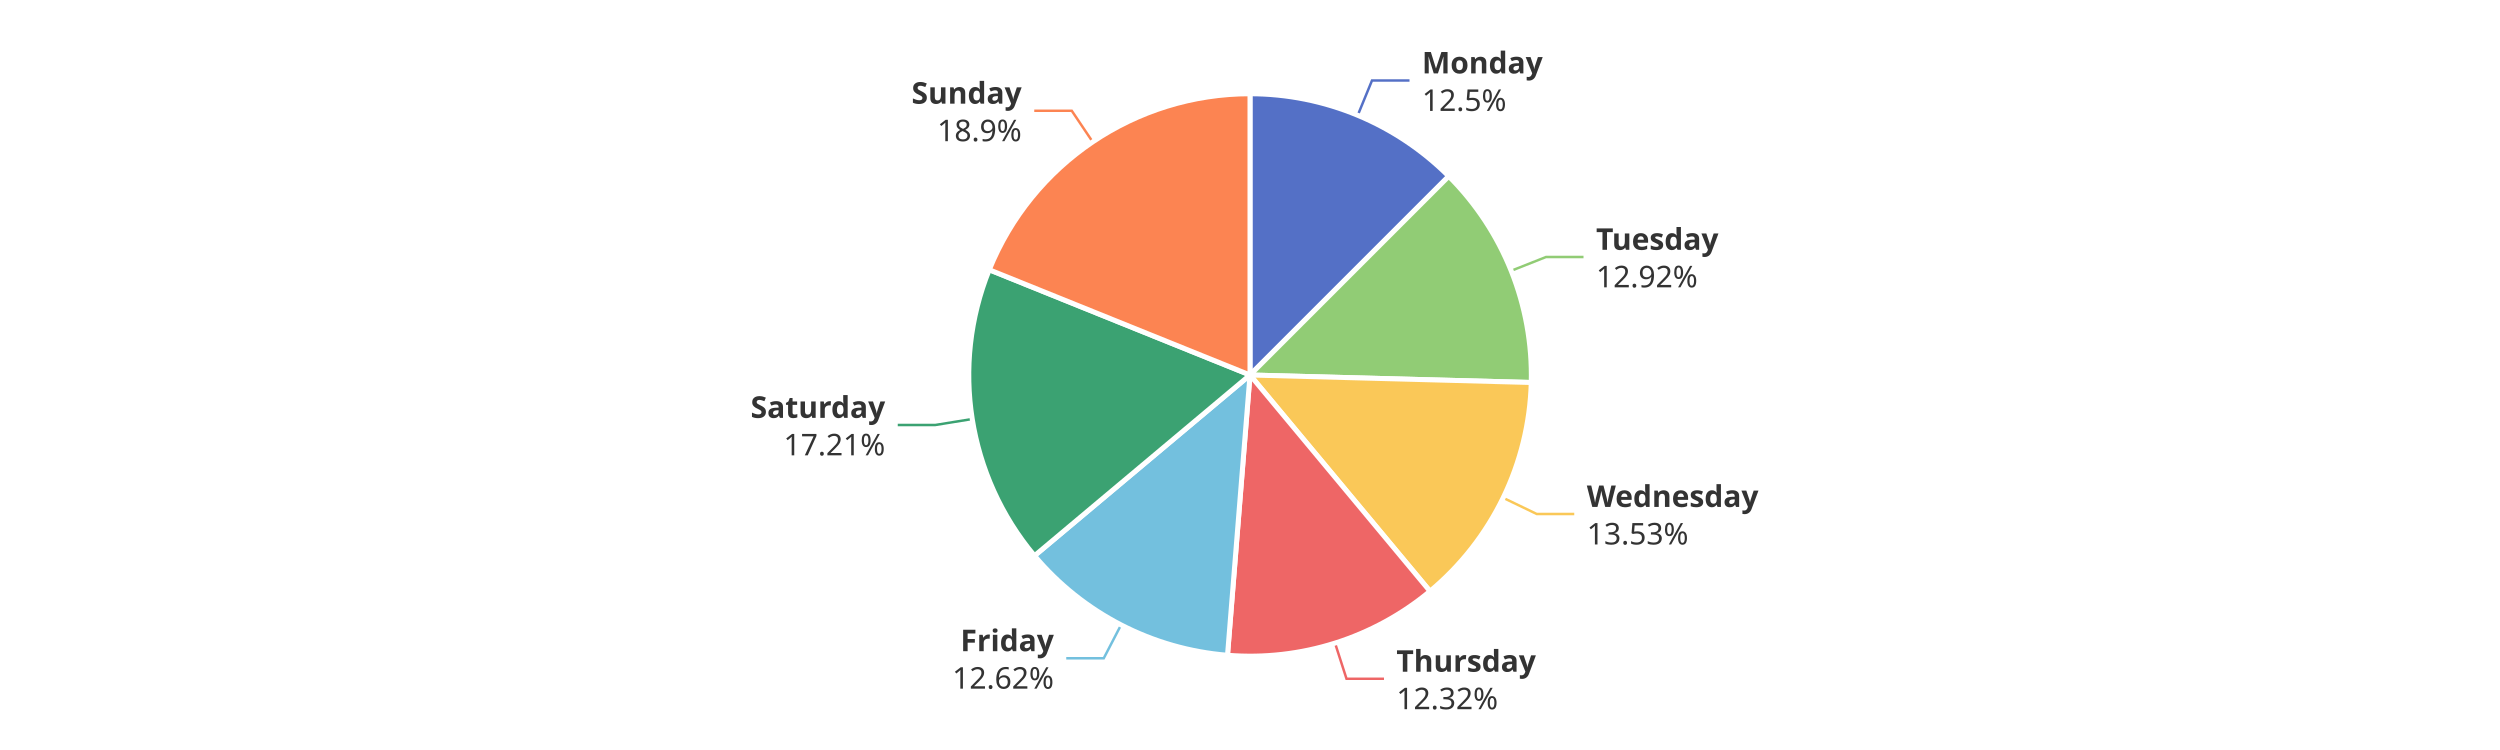
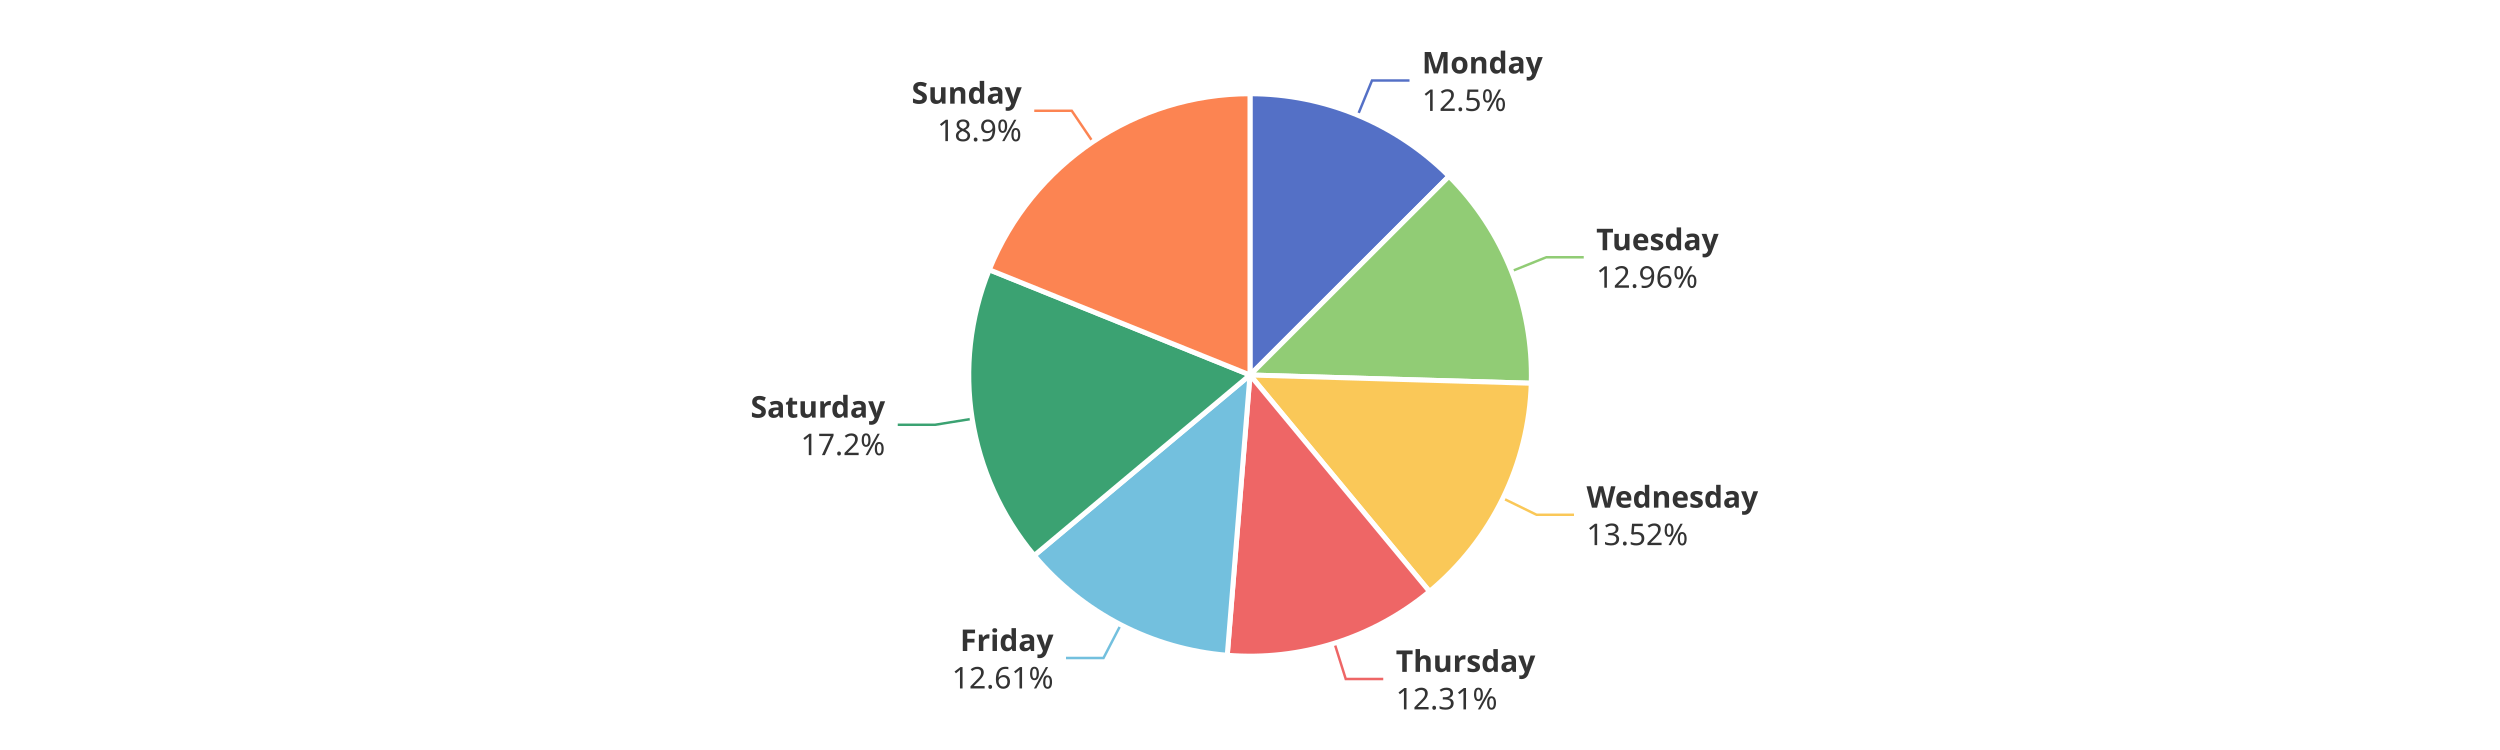
<svg xmlns="http://www.w3.org/2000/svg" width="1000" height="300" version="1.1" baseProfile="full" viewBox="0 0 1000 300">
  <rect width="1000" height="300" x="0" y="0" id="0" fill="#ffffff" />
  <polyline points="543.1 46.1 548.8 32.2 563.8 32.2" fill="none" stroke="#5470c6" />
-   <polyline points="604.5 108.3 618.4 102.8 633.4 102.8" fill="none" stroke="#91cc75" />
-   <polyline points="601.2 199.1 614.7 205.6 629.7 205.6" fill="none" stroke="#fac858" />
-   <polyline points="534 257.2 538.6 271.5 553.6 271.5" fill="none" stroke="#ee6666" />
-   <polyline points="448.4 250 441.5 263.3 426.5 263.3" fill="none" stroke="#73c0de" />
-   <polyline points="388.9 167.6 374.1 170 359.1 170" fill="none" stroke="#3ba272" />
-   <polyline points="437.1 56.8 428.7 44.3 413.7 44.3" fill="none" stroke="#fc8452" />
-   <path d="M500 37.5A112.5 112.5 0 0 1 579.5 70.5L500 150Z" fill="#5470c6" stroke="#fff" stroke-width="2" stroke-linejoin="round" />
-   <path d="M579.5 70.5A112.5 112.5 0 0 1 612.5 153L500 150Z" fill="#91cc75" stroke="#fff" stroke-width="2" stroke-linejoin="round" />
-   <path d="M612.5 153A112.5 112.5 0 0 1 572 236.5L500 150Z" fill="#fac858" stroke="#fff" stroke-width="2" stroke-linejoin="round" />
-   <path d="M572 236.5A112.5 112.5 0 0 1 491 262.1L500 150Z" fill="#ee6666" stroke="#fff" stroke-width="2" stroke-linejoin="round" />
-   <path d="M491 262.1A112.5 112.5 0 0 1 413.8 222.3L500 150Z" fill="#73c0de" stroke="#fff" stroke-width="2" stroke-linejoin="round" />
-   <path d="M413.8 222.3A112.5 112.5 0 0 1 395.7 107.9L500 150Z" fill="#3ba272" stroke="#fff" stroke-width="2" stroke-linejoin="round" />
+   <polyline points="604.6 108.5 618.5 102.9 633.5 102.9" fill="none" stroke="#91cc75" />
+   <polyline points="601.1 199.3 614.6 205.9 629.6 205.9" fill="none" stroke="#fac858" />
+   <polyline points="533.8 257.3 538.3 271.6 553.3 271.6" fill="none" stroke="#ee6666" />
+   <polyline points="448.3 249.9 441.4 263.2 426.4 263.2" fill="none" stroke="#73c0de" />
+   <polyline points="388.9 167.5 374.1 169.9 359.1 169.9" fill="none" stroke="#3ba272" />
+   <polyline points="437.1 56.7 428.7 44.3 413.7 44.3" fill="none" stroke="#fc8452" />
+   <path d="M500 37.5A112.5 112.5 0 0 1 579.6 70.5L500 150Z" fill="#5470c6" stroke="#fff" stroke-width="2" stroke-linejoin="round" />
+   <path d="M579.6 70.5A112.5 112.5 0 0 1 612.5 153.3L500 150Z" fill="#91cc75" stroke="#fff" stroke-width="2" stroke-linejoin="round" />
+   <path d="M612.5 153.3A112.5 112.5 0 0 1 571.8 236.6L500 150Z" fill="#fac858" stroke="#fff" stroke-width="2" stroke-linejoin="round" />
+   <path d="M571.8 236.6A112.5 112.5 0 0 1 490.9 262.1L500 150Z" fill="#ee6666" stroke="#fff" stroke-width="2" stroke-linejoin="round" />
+   <path d="M490.9 262.1A112.5 112.5 0 0 1 413.7 222.2L500 150Z" fill="#73c0de" stroke="#fff" stroke-width="2" stroke-linejoin="round" />
+   <path d="M413.7 222.2A112.5 112.5 0 0 1 395.7 107.9L500 150Z" fill="#3ba272" stroke="#fff" stroke-width="2" stroke-linejoin="round" />
  <path d="M395.7 107.9A112.5 112.5 0 0 1 500 37.5L500 150Z" fill="#fc8452" stroke="#fff" stroke-width="2" stroke-linejoin="round" />
-   <path d="M0 -15l42.8 0l0 30l-42.8 0Z" transform="translate(568.7921 32.2054)" fill="none" />
-   <text dominant-baseline="central" text-anchor="start" style="font-size:12px;font-family:sans-serif;font-weight:bold;" y="-7.5" transform="translate(568.7921 32.2054)" fill="#333" stroke="rgb(255,255,255)" stroke-width="2" paint-order="stroke" stroke-miterlimit="2">Monday</text>
-   <text dominant-baseline="central" text-anchor="start" style="font-size:12px;font-family:sans-serif;" y="7.5" transform="translate(568.7921 32.2054)" fill="#333" stroke="rgb(255,255,255)" stroke-width="2" paint-order="stroke" stroke-miterlimit="2">12.5%</text>
-   <path d="M0 -15l46.2 0l0 30l-46.2 0Z" transform="translate(638.4282 102.7663)" fill="none" />
-   <text dominant-baseline="central" text-anchor="start" style="font-size:12px;font-family:sans-serif;font-weight:bold;" y="-7.5" transform="translate(638.4282 102.7663)" fill="#333" stroke="rgb(255,255,255)" stroke-width="2" paint-order="stroke" stroke-miterlimit="2">Tuesday</text>
-   <text dominant-baseline="central" text-anchor="start" style="font-size:12px;font-family:sans-serif;" y="7.5" transform="translate(638.4282 102.7663)" fill="#333" stroke="rgb(255,255,255)" stroke-width="2" paint-order="stroke" stroke-miterlimit="2">12.92%</text>
-   <path d="M0 -15l63.6 0l0 30l-63.6 0Z" transform="translate(634.7266 205.6242)" fill="none" />
-   <text dominant-baseline="central" text-anchor="start" style="font-size:12px;font-family:sans-serif;font-weight:bold;" y="-7.5" transform="translate(634.7266 205.6242)" fill="#333" stroke="rgb(255,255,255)" stroke-width="2" paint-order="stroke" stroke-miterlimit="2">Wednesday</text>
-   <text dominant-baseline="central" text-anchor="start" style="font-size:12px;font-family:sans-serif;" y="7.5" transform="translate(634.7266 205.6242)" fill="#333" stroke="rgb(255,255,255)" stroke-width="2" paint-order="stroke" stroke-miterlimit="2">13.53%</text>
-   <path d="M0 -15l50.2 0l0 30l-50.2 0Z" transform="translate(558.5606 271.5291)" fill="none" />
-   <text dominant-baseline="central" text-anchor="start" style="font-size:12px;font-family:sans-serif;font-weight:bold;" y="-7.5" transform="translate(558.5606 271.5291)" fill="#333" stroke="rgb(255,255,255)" stroke-width="2" paint-order="stroke" stroke-miterlimit="2">Thursday</text>
-   <text dominant-baseline="central" text-anchor="start" style="font-size:12px;font-family:sans-serif;" y="7.5" transform="translate(558.5606 271.5291)" fill="#333" stroke="rgb(255,255,255)" stroke-width="2" paint-order="stroke" stroke-miterlimit="2">12.32%</text>
-   <path d="M-40.9 -15l40.9 0l0 30l-40.9 0Z" transform="translate(421.5459 263.3109)" fill="none" />
-   <text dominant-baseline="central" text-anchor="end" style="font-size:12px;font-family:sans-serif;font-weight:bold;" y="-7.5" transform="translate(421.5459 263.3109)" fill="#333" stroke="rgb(255,255,255)" stroke-width="2" paint-order="stroke" stroke-miterlimit="2">Friday</text>
-   <text dominant-baseline="central" text-anchor="end" style="font-size:12px;font-family:sans-serif;" y="7.5" transform="translate(421.5459 263.3109)" fill="#333" stroke="rgb(255,255,255)" stroke-width="2" paint-order="stroke" stroke-miterlimit="2">12.62%</text>
-   <path d="M-48.2 -15l48.2 0l0 30l-48.2 0Z" transform="translate(354.076 169.985)" fill="none" />
-   <text dominant-baseline="central" text-anchor="end" style="font-size:12px;font-family:sans-serif;font-weight:bold;" y="-7.5" transform="translate(354.076 169.985)" fill="#333" stroke="rgb(255,255,255)" stroke-width="2" paint-order="stroke" stroke-miterlimit="2">Saturday</text>
-   <text dominant-baseline="central" text-anchor="end" style="font-size:12px;font-family:sans-serif;" y="7.5" transform="translate(354.076 169.985)" fill="#333" stroke="rgb(255,255,255)" stroke-width="2" paint-order="stroke" stroke-miterlimit="2">17.21%</text>
-   <path d="M-40.9 -15l40.9 0l0 30l-40.9 0Z" transform="translate(408.666 44.3226)" fill="none" />
-   <text dominant-baseline="central" text-anchor="end" style="font-size:12px;font-family:sans-serif;font-weight:bold;" y="-7.5" transform="translate(408.666 44.3226)" fill="#333" stroke="rgb(255,255,255)" stroke-width="2" paint-order="stroke" stroke-miterlimit="2">Sunday</text>
-   <text dominant-baseline="central" text-anchor="end" style="font-size:12px;font-family:sans-serif;" y="7.5" transform="translate(408.666 44.3226)" fill="#333" stroke="rgb(255,255,255)" stroke-width="2" paint-order="stroke" stroke-miterlimit="2">18.9%</text>
+   <path d="M0 -15l42.8 0l0 30l-42.8 0Z" transform="translate(568.7968 32.2073)" fill="none" />
+   <text dominant-baseline="central" text-anchor="start" style="font-size:12px;font-family:sans-serif;font-weight:bold;" y="-7.5" transform="translate(568.7968 32.2073)" fill="#333" stroke="rgb(255,255,255)" stroke-width="2" paint-order="stroke" stroke-miterlimit="2">Monday</text>
+   <text dominant-baseline="central" text-anchor="start" style="font-size:12px;font-family:sans-serif;" y="7.5" transform="translate(568.7968 32.2073)" fill="#333" stroke="rgb(255,255,255)" stroke-width="2" paint-order="stroke" stroke-miterlimit="2">12.5%</text>
+   <path d="M0 -15l46.2 0l0 30l-46.2 0Z" transform="translate(638.493 102.9293)" fill="none" />
+   <text dominant-baseline="central" text-anchor="start" style="font-size:12px;font-family:sans-serif;font-weight:bold;" y="-7.5" transform="translate(638.493 102.9293)" fill="#333" stroke="rgb(255,255,255)" stroke-width="2" paint-order="stroke" stroke-miterlimit="2">Tuesday</text>
+   <text dominant-baseline="central" text-anchor="start" style="font-size:12px;font-family:sans-serif;" y="7.5" transform="translate(638.493 102.9293)" fill="#333" stroke="rgb(255,255,255)" stroke-width="2" paint-order="stroke" stroke-miterlimit="2">12.96%</text>
+   <path d="M0 -15l63.6 0l0 30l-63.6 0Z" transform="translate(634.5927 205.8995)" fill="none" />
+   <text dominant-baseline="central" text-anchor="start" style="font-size:12px;font-family:sans-serif;font-weight:bold;" y="-7.5" transform="translate(634.5927 205.8995)" fill="#333" stroke="rgb(255,255,255)" stroke-width="2" paint-order="stroke" stroke-miterlimit="2">Wednesday</text>
+   <text dominant-baseline="central" text-anchor="start" style="font-size:12px;font-family:sans-serif;" y="7.5" transform="translate(634.5927 205.8995)" fill="#333" stroke="rgb(255,255,255)" stroke-width="2" paint-order="stroke" stroke-miterlimit="2">13.52%</text>
+   <path d="M0 -15l50.2 0l0 30l-50.2 0Z" transform="translate(558.3352 271.6004)" fill="none" />
+   <text dominant-baseline="central" text-anchor="start" style="font-size:12px;font-family:sans-serif;font-weight:bold;" y="-7.5" transform="translate(558.3352 271.6004)" fill="#333" stroke="rgb(255,255,255)" stroke-width="2" paint-order="stroke" stroke-miterlimit="2">Thursday</text>
+   <text dominant-baseline="central" text-anchor="start" style="font-size:12px;font-family:sans-serif;" y="7.5" transform="translate(558.3352 271.6004)" fill="#333" stroke="rgb(255,255,255)" stroke-width="2" paint-order="stroke" stroke-miterlimit="2">12.31%</text>
+   <path d="M-40.9 -15l40.9 0l0 30l-40.9 0Z" transform="translate(421.3982 263.2346)" fill="none" />
+   <text dominant-baseline="central" text-anchor="end" style="font-size:12px;font-family:sans-serif;font-weight:bold;" y="-7.5" transform="translate(421.3982 263.2346)" fill="#333" stroke="rgb(255,255,255)" stroke-width="2" paint-order="stroke" stroke-miterlimit="2">Friday</text>
+   <text dominant-baseline="central" text-anchor="end" style="font-size:12px;font-family:sans-serif;" y="7.5" transform="translate(421.3982 263.2346)" fill="#333" stroke="rgb(255,255,255)" stroke-width="2" paint-order="stroke" stroke-miterlimit="2">12.61%</text>
+   <path d="M-48.2 -15l48.2 0l0 30l-48.2 0Z" transform="translate(354.0607 169.888)" fill="none" />
+   <text dominant-baseline="central" text-anchor="end" style="font-size:12px;font-family:sans-serif;font-weight:bold;" y="-7.5" transform="translate(354.0607 169.888)" fill="#333" stroke="rgb(255,255,255)" stroke-width="2" paint-order="stroke" stroke-miterlimit="2">Saturday</text>
+   <text dominant-baseline="central" text-anchor="end" style="font-size:12px;font-family:sans-serif;" y="7.5" transform="translate(354.0607 169.888)" fill="#333" stroke="rgb(255,255,255)" stroke-width="2" paint-order="stroke" stroke-miterlimit="2">17.2%</text>
+   <path d="M-40.9 -15l40.9 0l0 30l-40.9 0Z" transform="translate(408.6929 44.3044)" fill="none" />
+   <text dominant-baseline="central" text-anchor="end" style="font-size:12px;font-family:sans-serif;font-weight:bold;" y="-7.5" transform="translate(408.6929 44.3044)" fill="#333" stroke="rgb(255,255,255)" stroke-width="2" paint-order="stroke" stroke-miterlimit="2">Sunday</text>
+   <text dominant-baseline="central" text-anchor="end" style="font-size:12px;font-family:sans-serif;" y="7.5" transform="translate(408.6929 44.3044)" fill="#333" stroke="rgb(255,255,255)" stroke-width="2" paint-order="stroke" stroke-miterlimit="2">18.9%</text>
</svg>
